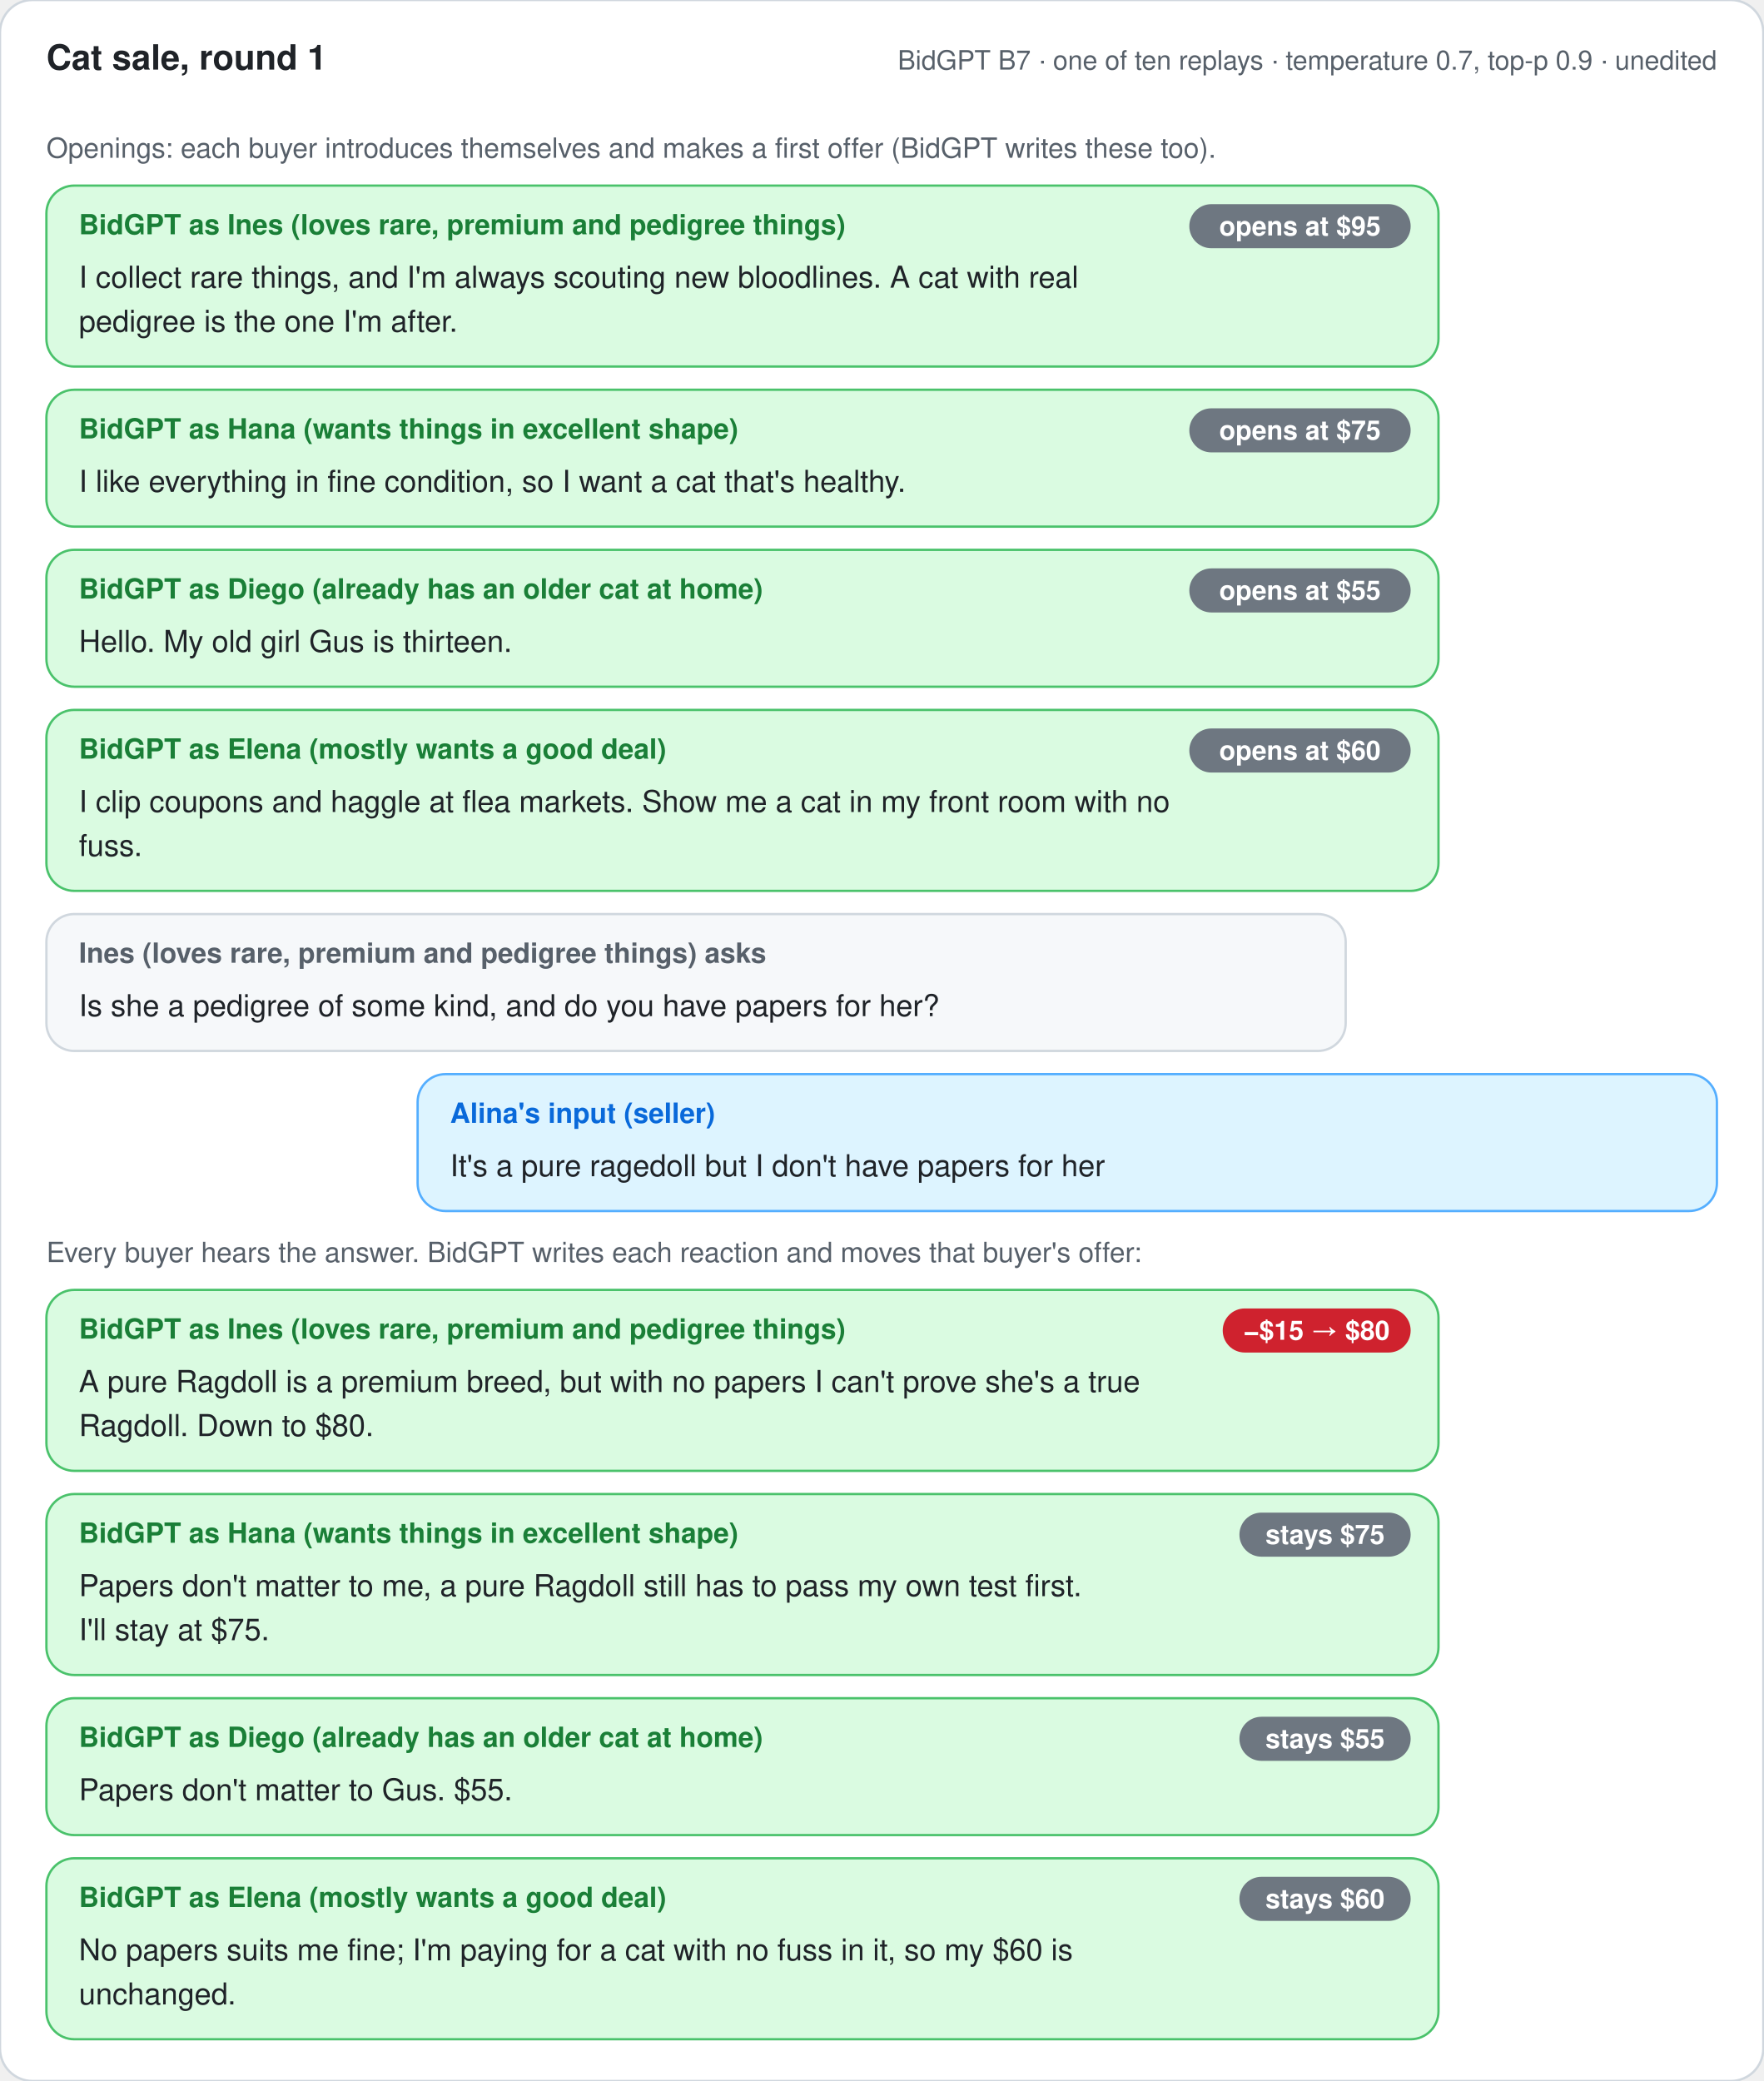
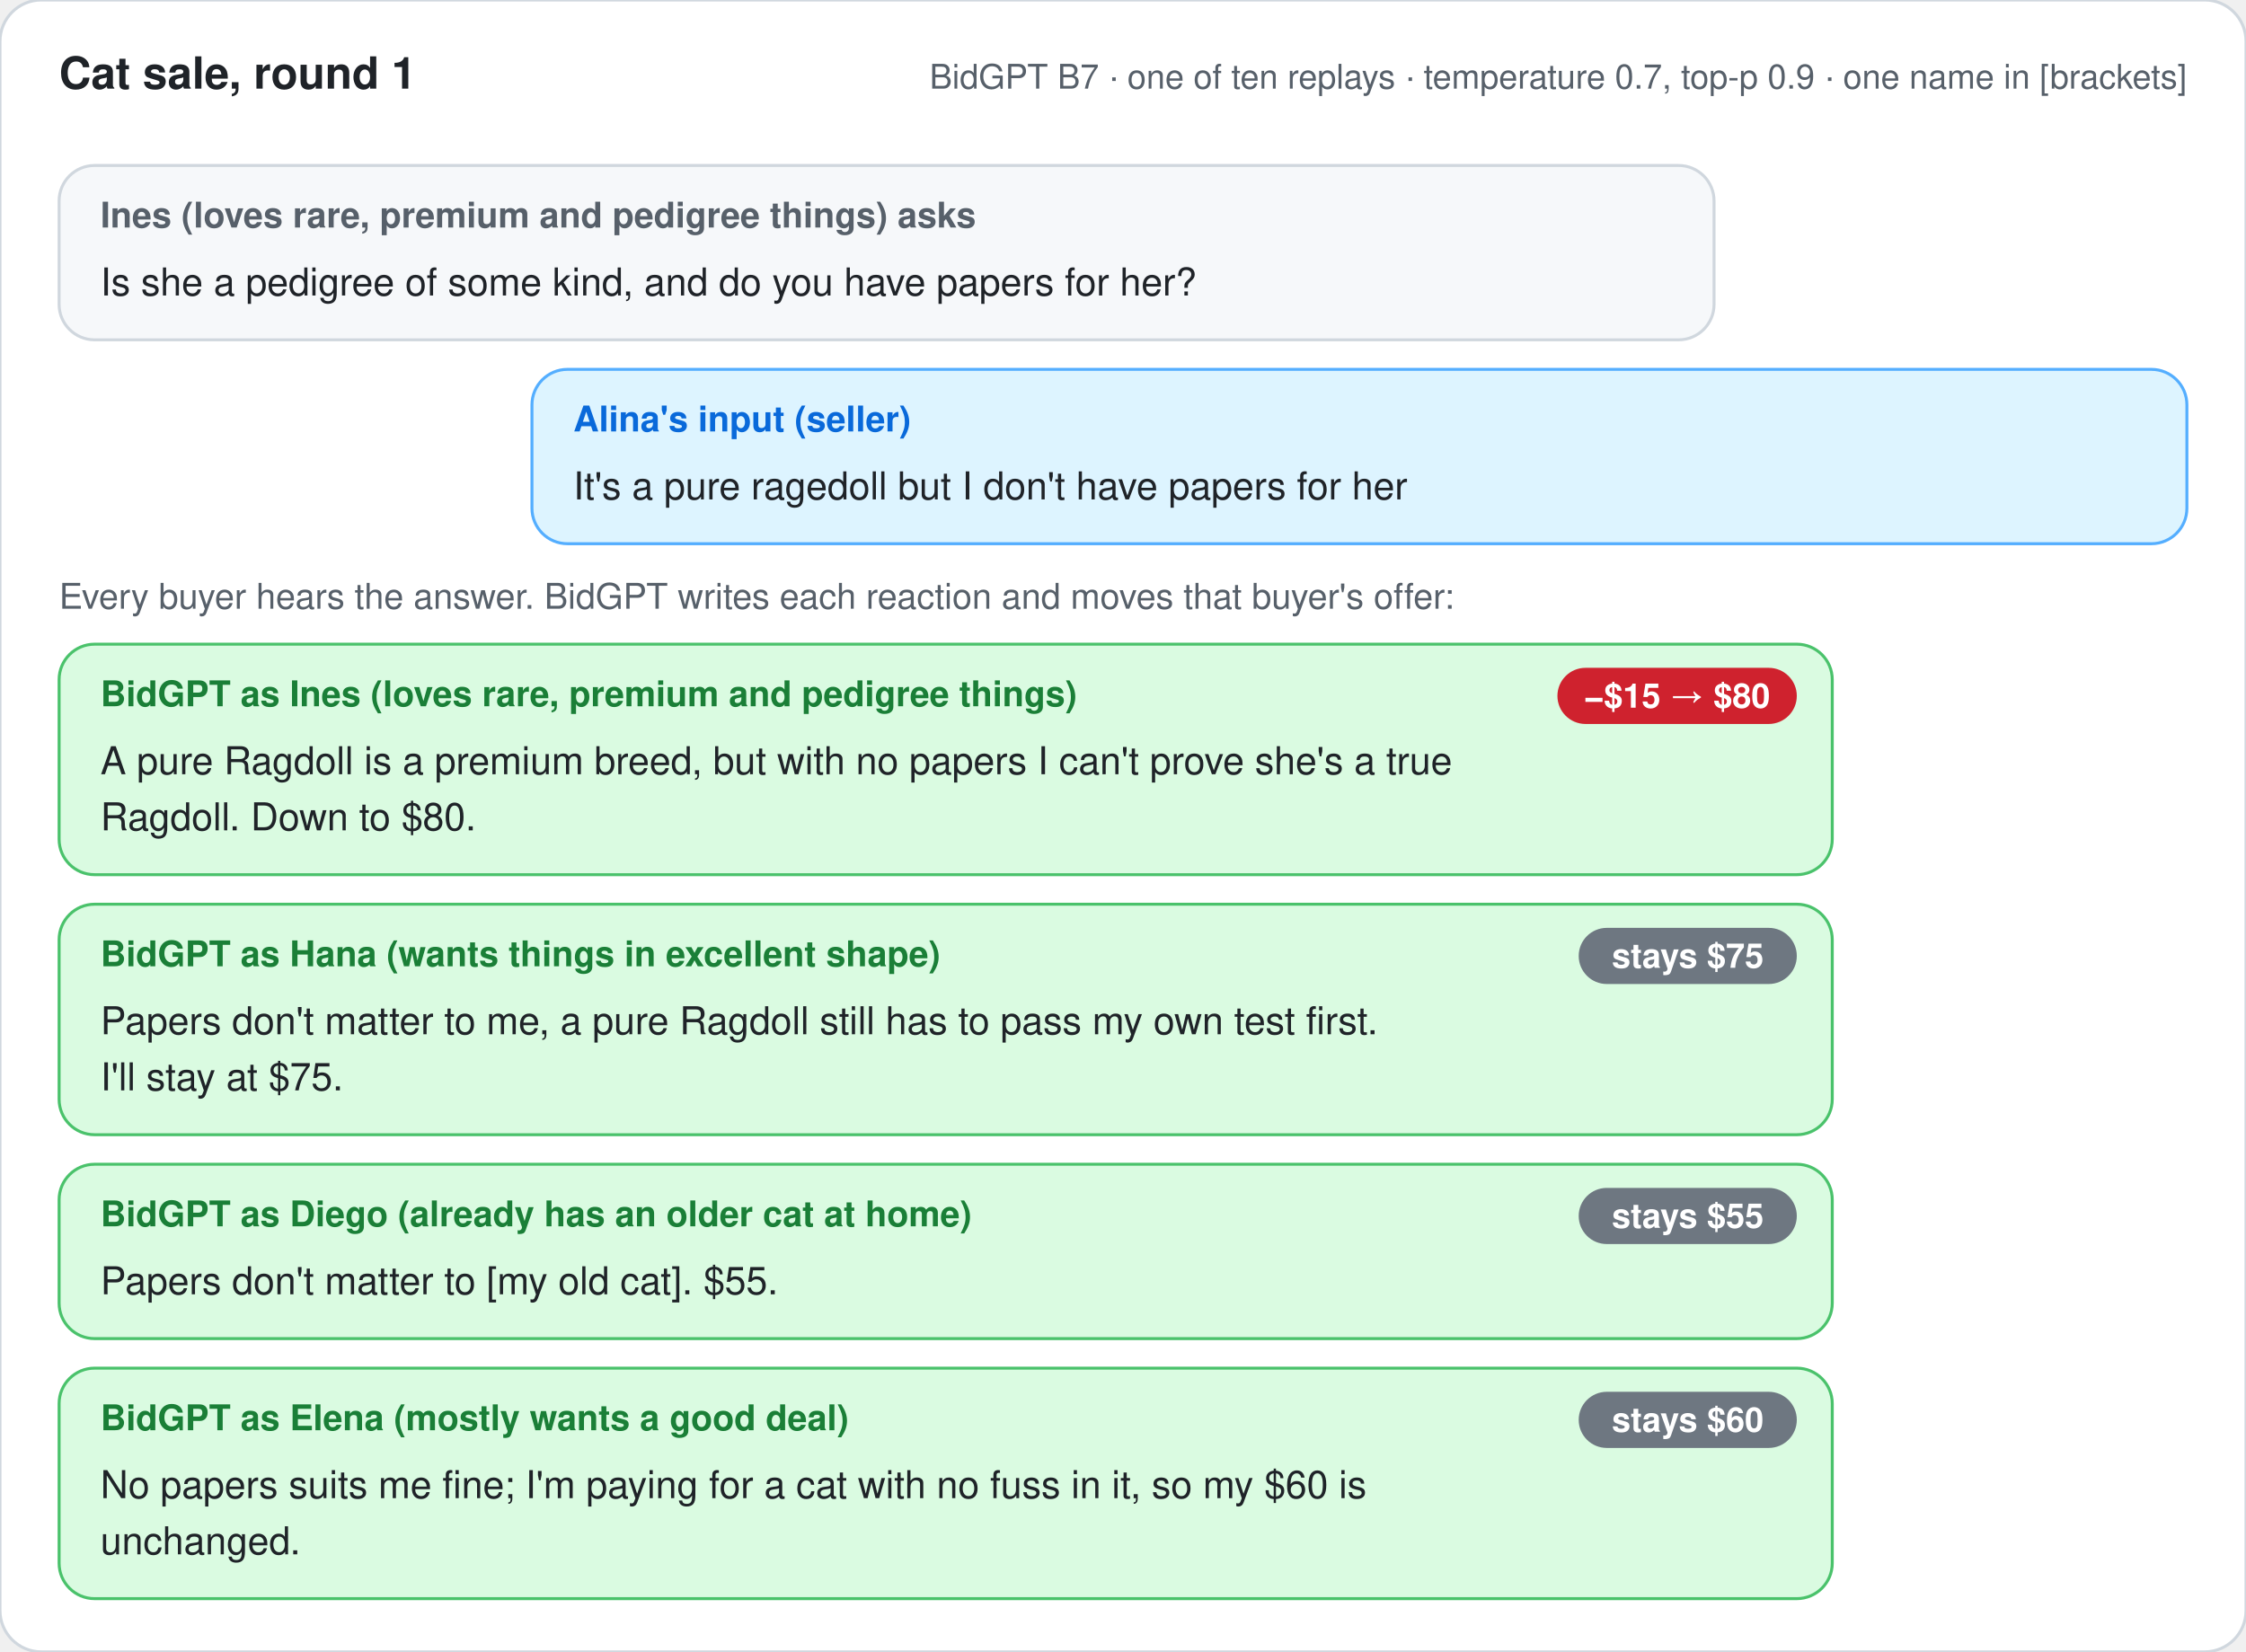
- <svg xmlns="http://www.w3.org/2000/svg" width="760" height="897" viewBox="0 0 760 897" font-family="-apple-system,BlinkMacSystemFont,'Segoe UI',Helvetica,Arial,sans-serif" role="img" aria-label="Round 1: Ines asks, the player answers, BidGPT writes four buyer reactions">
-   <rect width="760" height="897" rx="14" fill="#ffffff" stroke="#d0d7de" />
+ <svg xmlns="http://www.w3.org/2000/svg" width="760" height="559" viewBox="0 0 760 559" font-family="-apple-system,BlinkMacSystemFont,'Segoe UI',Helvetica,Arial,sans-serif" role="img" aria-label="Round 1: Ines asks, the player answers, BidGPT writes four buyer reactions">
+   <rect width="760" height="559" rx="14" fill="#ffffff" stroke="#d0d7de" />
  <text x="20" y="30" font-size="15" font-weight="700" fill="#1f2328">Cat sale, round 1</text>
-   <text x="740" y="30" font-size="11.5" fill="#57606a" text-anchor="end">BidGPT B7 · one of ten replays · temperature 0.7, top-p 0.9 · unedited</text>
-   <text x="20" y="68" font-size="12" fill="#57606a">Openings: each buyer introduces themselves and makes a first offer (BidGPT writes these too).</text>
-   <rect x="20" y="80" width="600" height="78" rx="12" fill="#dafbe1" stroke="#4ac26b" />
-   <text x="34" y="101" font-size="12" font-weight="600" fill="#1a7f37">BidGPT as Ines (loves rare, premium and pedigree things)</text>
-   <rect x="512.6" y="88" width="95.4" height="19" rx="9.5" fill="#6e7781" />
-   <text x="560.3" y="101.5" font-size="11.5" font-weight="700" fill="#fff" text-anchor="middle">opens at $95</text>
-   <text x="34" y="124" font-size="13" fill="#1f2328">I collect rare things, and I'm always scouting new bloodlines. A cat with real</text>
-   <text x="34" y="143" font-size="13" fill="#1f2328">pedigree is the one I'm after.</text>
-   <rect x="20" y="168" width="600" height="59" rx="12" fill="#dafbe1" stroke="#4ac26b" />
-   <text x="34" y="189" font-size="12" font-weight="600" fill="#1a7f37">BidGPT as Hana (wants things in excellent shape)</text>
-   <rect x="512.6" y="176" width="95.4" height="19" rx="9.5" fill="#6e7781" />
-   <text x="560.3" y="189.5" font-size="11.5" font-weight="700" fill="#fff" text-anchor="middle">opens at $75</text>
-   <text x="34" y="212" font-size="13" fill="#1f2328">I like everything in fine condition, so I want a cat that's healthy.</text>
-   <rect x="20" y="237" width="600" height="59" rx="12" fill="#dafbe1" stroke="#4ac26b" />
-   <text x="34" y="258" font-size="12" font-weight="600" fill="#1a7f37">BidGPT as Diego (already has an older cat at home)</text>
-   <rect x="512.6" y="245" width="95.4" height="19" rx="9.5" fill="#6e7781" />
-   <text x="560.3" y="258.5" font-size="11.5" font-weight="700" fill="#fff" text-anchor="middle">opens at $55</text>
-   <text x="34" y="281" font-size="13" fill="#1f2328">Hello. My old girl Gus is thirteen.</text>
+   <text x="740" y="30" font-size="11.5" fill="#57606a" text-anchor="end">BidGPT B7 · one of ten replays · temperature 0.7, top-p 0.9 · one name in [brackets]</text>
+   <rect x="20" y="56" width="560" height="59" rx="12" fill="#f6f8fa" stroke="#d0d7de" />
+   <text x="34" y="77" font-size="12" font-weight="600" fill="#57606a">Ines (loves rare, premium and pedigree things) asks</text>
+   <text x="34" y="100" font-size="13" fill="#1f2328">Is she a pedigree of some kind, and do you have papers for her?</text>
+   <rect x="180" y="125" width="560" height="59" rx="12" fill="#ddf4ff" stroke="#54aeff" />
+   <text x="194" y="146" font-size="12" font-weight="600" fill="#0969da">Alina's input (seller)</text>
+   <text x="194" y="169" font-size="13" fill="#1f2328">It's a pure ragedoll but I don't have papers for her</text>
+   <text x="20" y="206" font-size="12" fill="#57606a">Every buyer hears the answer. BidGPT writes each reaction and moves that buyer's offer:</text>
+   <rect x="20" y="218" width="600" height="78" rx="12" fill="#dafbe1" stroke="#4ac26b" />
+   <text x="34" y="239" font-size="12" font-weight="600" fill="#1a7f37">BidGPT as Ines (loves rare, premium and pedigree things)</text>
+   <rect x="527.0" y="226" width="81.0" height="19" rx="9.5" fill="#cf222e" />
+   <text x="567.5" y="239.5" font-size="11.5" font-weight="700" fill="#fff" text-anchor="middle">−$15 → $80</text>
+   <text x="34" y="262" font-size="13" fill="#1f2328">A pure Ragdoll is a premium breed, but with no papers I can't prove she's a true</text>
+   <text x="34" y="281" font-size="13" fill="#1f2328">Ragdoll. Down to $80.</text>
  <rect x="20" y="306" width="600" height="78" rx="12" fill="#dafbe1" stroke="#4ac26b" />
-   <text x="34" y="327" font-size="12" font-weight="600" fill="#1a7f37">BidGPT as Elena (mostly wants a good deal)</text>
-   <rect x="512.6" y="314" width="95.4" height="19" rx="9.5" fill="#6e7781" />
-   <text x="560.3" y="327.5" font-size="11.5" font-weight="700" fill="#fff" text-anchor="middle">opens at $60</text>
-   <text x="34" y="350" font-size="13" fill="#1f2328">I clip coupons and haggle at flea markets. Show me a cat in my front room with no</text>
-   <text x="34" y="369" font-size="13" fill="#1f2328">fuss.</text>
-   <rect x="20" y="394" width="560" height="59" rx="12" fill="#f6f8fa" stroke="#d0d7de" />
-   <text x="34" y="415" font-size="12" font-weight="600" fill="#57606a">Ines (loves rare, premium and pedigree things) asks</text>
-   <text x="34" y="438" font-size="13" fill="#1f2328">Is she a pedigree of some kind, and do you have papers for her?</text>
-   <rect x="180" y="463" width="560" height="59" rx="12" fill="#ddf4ff" stroke="#54aeff" />
-   <text x="194" y="484" font-size="12" font-weight="600" fill="#0969da">Alina's input (seller)</text>
-   <text x="194" y="507" font-size="13" fill="#1f2328">It's a pure ragedoll but I don't have papers for her</text>
-   <text x="20" y="544" font-size="12" fill="#57606a">Every buyer hears the answer. BidGPT writes each reaction and moves that buyer's offer:</text>
-   <rect x="20" y="556" width="600" height="78" rx="12" fill="#dafbe1" stroke="#4ac26b" />
-   <text x="34" y="577" font-size="12" font-weight="600" fill="#1a7f37">BidGPT as Ines (loves rare, premium and pedigree things)</text>
-   <rect x="527.0" y="564" width="81.0" height="19" rx="9.5" fill="#cf222e" />
-   <text x="567.5" y="577.5" font-size="11.5" font-weight="700" fill="#fff" text-anchor="middle">−$15 → $80</text>
-   <text x="34" y="600" font-size="13" fill="#1f2328">A pure Ragdoll is a premium breed, but with no papers I can't prove she's a true</text>
-   <text x="34" y="619" font-size="13" fill="#1f2328">Ragdoll. Down to $80.</text>
-   <rect x="20" y="644" width="600" height="78" rx="12" fill="#dafbe1" stroke="#4ac26b" />
-   <text x="34" y="665" font-size="12" font-weight="600" fill="#1a7f37">BidGPT as Hana (wants things in excellent shape)</text>
-   <rect x="534.2" y="652" width="73.8" height="19" rx="9.5" fill="#6e7781" />
-   <text x="571.1" y="665.5" font-size="11.5" font-weight="700" fill="#fff" text-anchor="middle">stays $75</text>
-   <text x="34" y="688" font-size="13" fill="#1f2328">Papers don't matter to me, a pure Ragdoll still has to pass my own test first.</text>
-   <text x="34" y="707" font-size="13" fill="#1f2328">I'll stay at $75.</text>
-   <rect x="20" y="732" width="600" height="59" rx="12" fill="#dafbe1" stroke="#4ac26b" />
-   <text x="34" y="753" font-size="12" font-weight="600" fill="#1a7f37">BidGPT as Diego (already has an older cat at home)</text>
-   <rect x="534.2" y="740" width="73.8" height="19" rx="9.5" fill="#6e7781" />
-   <text x="571.1" y="753.5" font-size="11.5" font-weight="700" fill="#fff" text-anchor="middle">stays $55</text>
-   <text x="34" y="776" font-size="13" fill="#1f2328">Papers don't matter to Gus. $55.</text>
-   <rect x="20" y="801" width="600" height="78" rx="12" fill="#dafbe1" stroke="#4ac26b" />
-   <text x="34" y="822" font-size="12" font-weight="600" fill="#1a7f37">BidGPT as Elena (mostly wants a good deal)</text>
-   <rect x="534.2" y="809" width="73.8" height="19" rx="9.5" fill="#6e7781" />
-   <text x="571.1" y="822.5" font-size="11.5" font-weight="700" fill="#fff" text-anchor="middle">stays $60</text>
-   <text x="34" y="845" font-size="13" fill="#1f2328">No papers suits me fine; I'm paying for a cat with no fuss in it, so my $60 is</text>
-   <text x="34" y="864" font-size="13" fill="#1f2328">unchanged.</text>
+   <text x="34" y="327" font-size="12" font-weight="600" fill="#1a7f37">BidGPT as Hana (wants things in excellent shape)</text>
+   <rect x="534.2" y="314" width="73.8" height="19" rx="9.5" fill="#6e7781" />
+   <text x="571.1" y="327.5" font-size="11.5" font-weight="700" fill="#fff" text-anchor="middle">stays $75</text>
+   <text x="34" y="350" font-size="13" fill="#1f2328">Papers don't matter to me, a pure Ragdoll still has to pass my own test first.</text>
+   <text x="34" y="369" font-size="13" fill="#1f2328">I'll stay at $75.</text>
+   <rect x="20" y="394" width="600" height="59" rx="12" fill="#dafbe1" stroke="#4ac26b" />
+   <text x="34" y="415" font-size="12" font-weight="600" fill="#1a7f37">BidGPT as Diego (already has an older cat at home)</text>
+   <rect x="534.2" y="402" width="73.8" height="19" rx="9.5" fill="#6e7781" />
+   <text x="571.1" y="415.5" font-size="11.5" font-weight="700" fill="#fff" text-anchor="middle">stays $55</text>
+   <text x="34" y="438" font-size="13" fill="#1f2328">Papers don't matter to [my old cat]. $55.</text>
+   <rect x="20" y="463" width="600" height="78" rx="12" fill="#dafbe1" stroke="#4ac26b" />
+   <text x="34" y="484" font-size="12" font-weight="600" fill="#1a7f37">BidGPT as Elena (mostly wants a good deal)</text>
+   <rect x="534.2" y="471" width="73.8" height="19" rx="9.5" fill="#6e7781" />
+   <text x="571.1" y="484.5" font-size="11.5" font-weight="700" fill="#fff" text-anchor="middle">stays $60</text>
+   <text x="34" y="507" font-size="13" fill="#1f2328">No papers suits me fine; I'm paying for a cat with no fuss in it, so my $60 is</text>
+   <text x="34" y="526" font-size="13" fill="#1f2328">unchanged.</text>
</svg>
